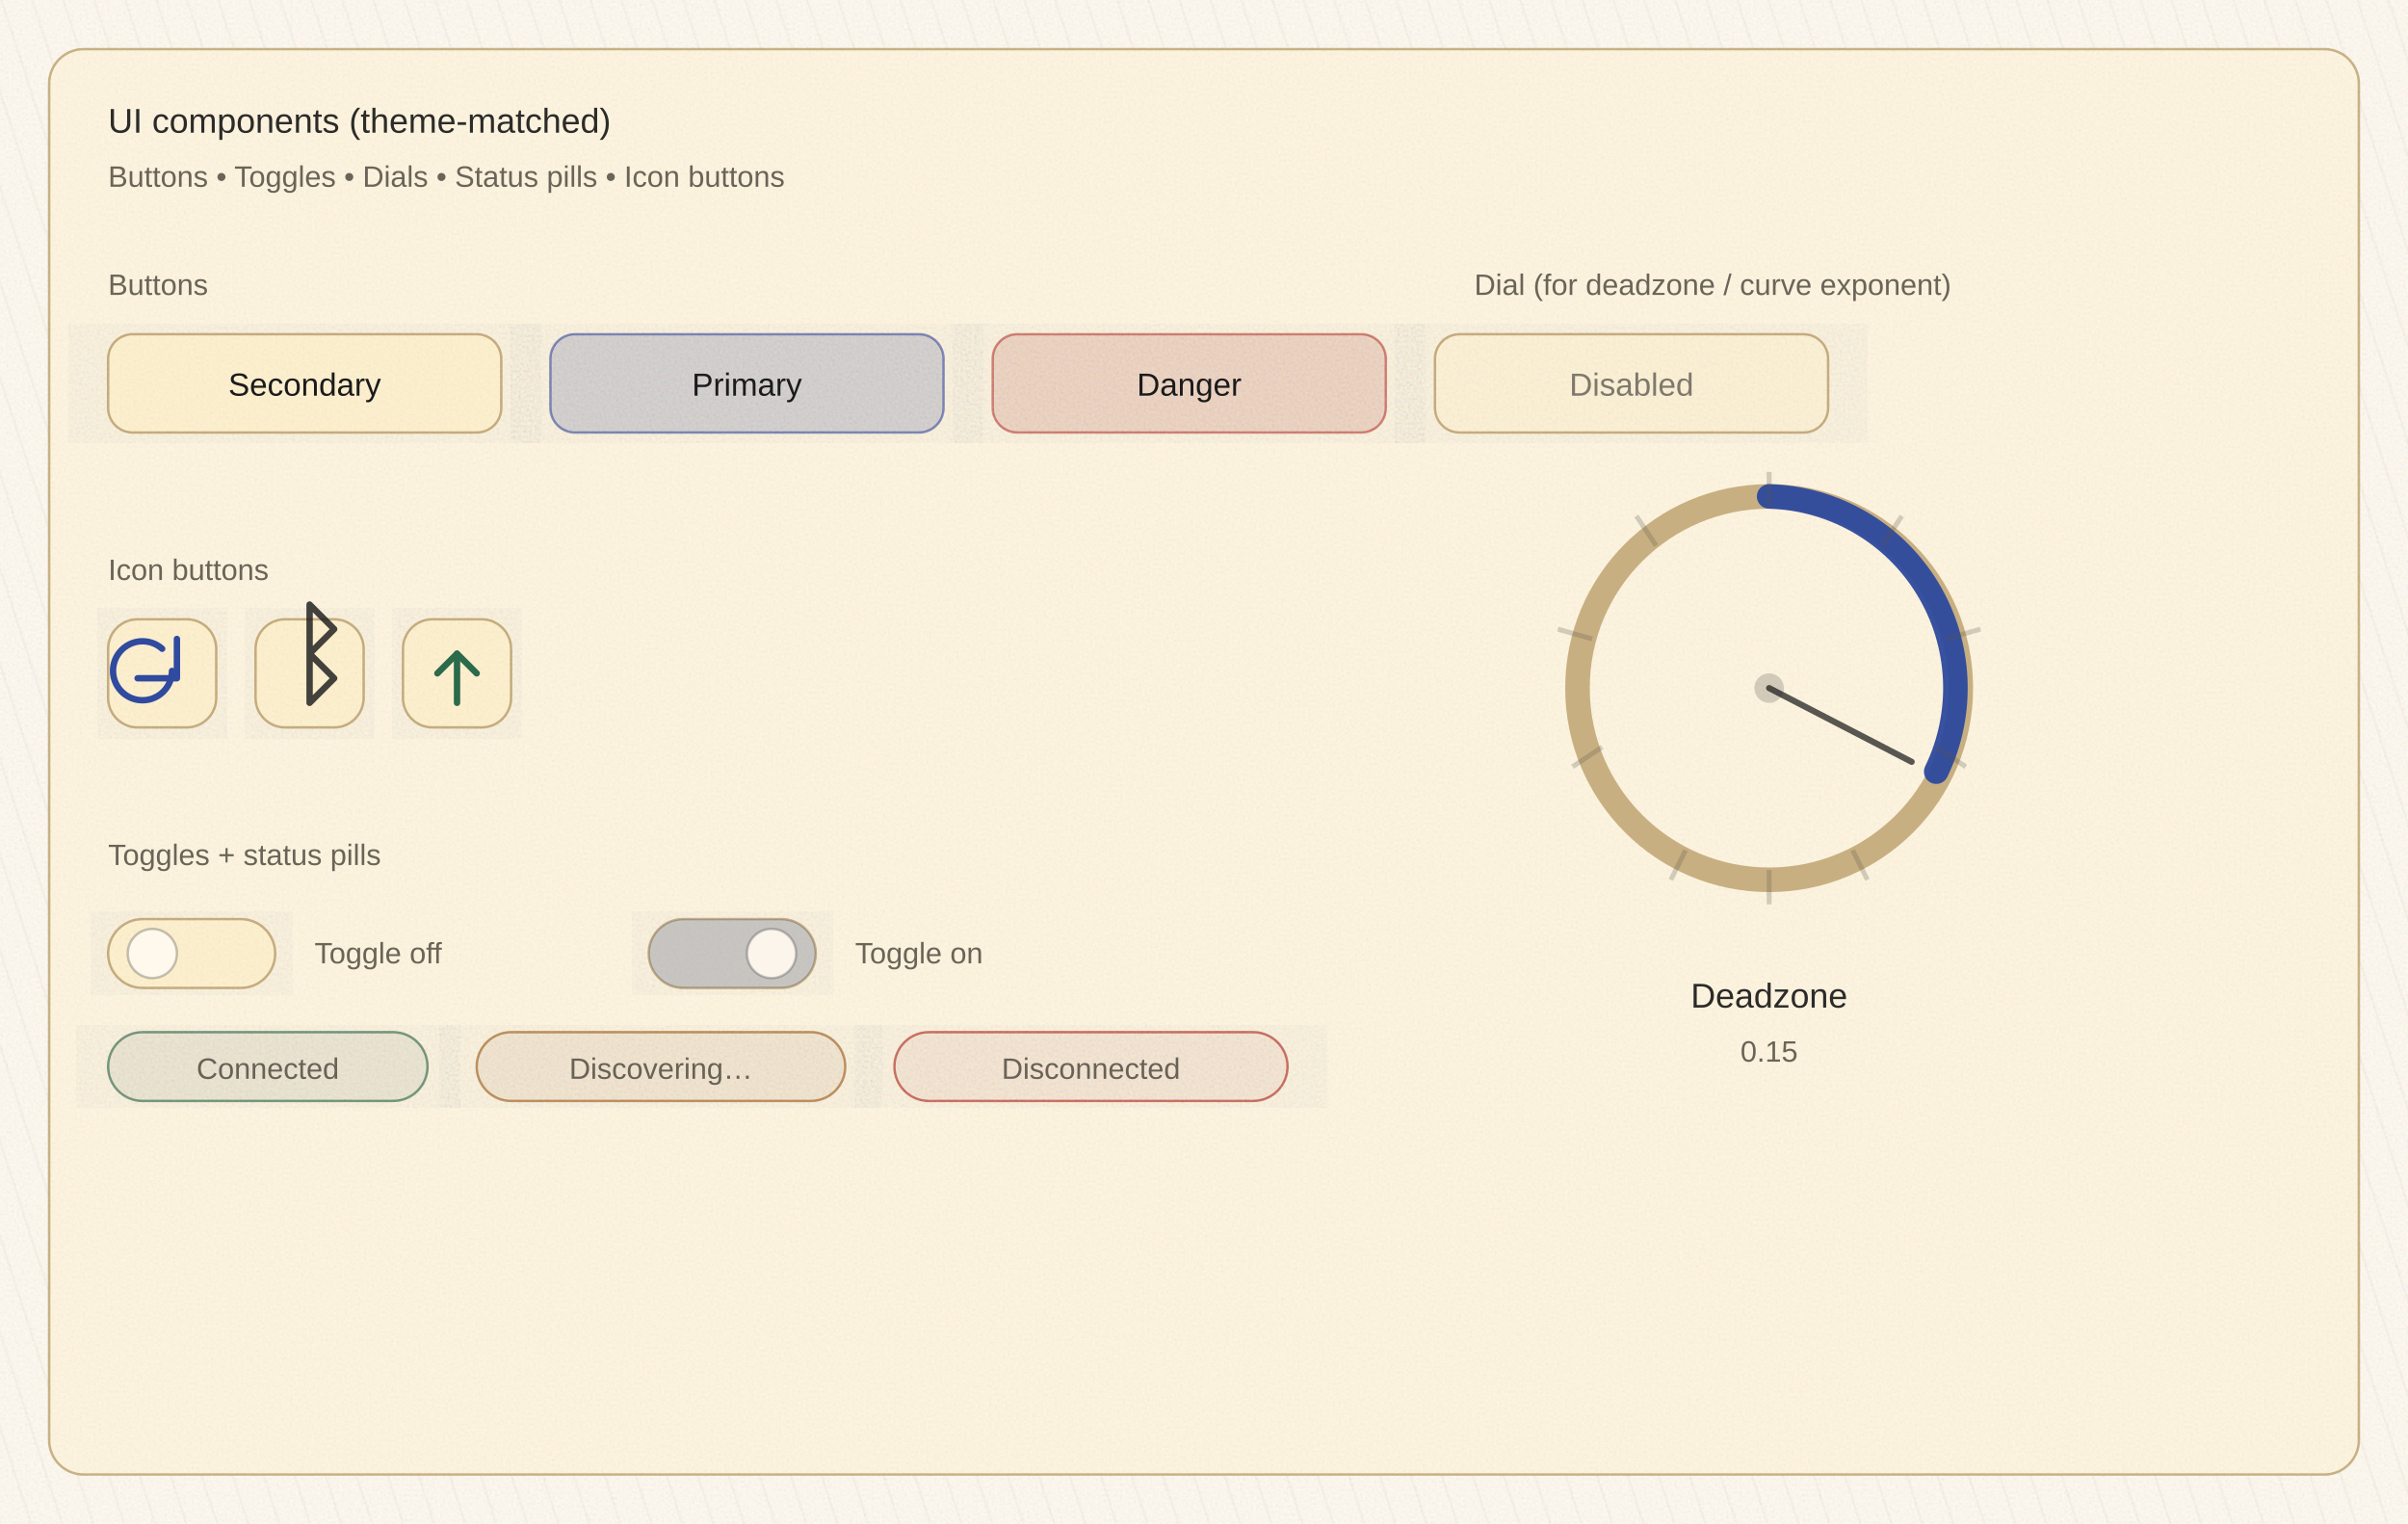
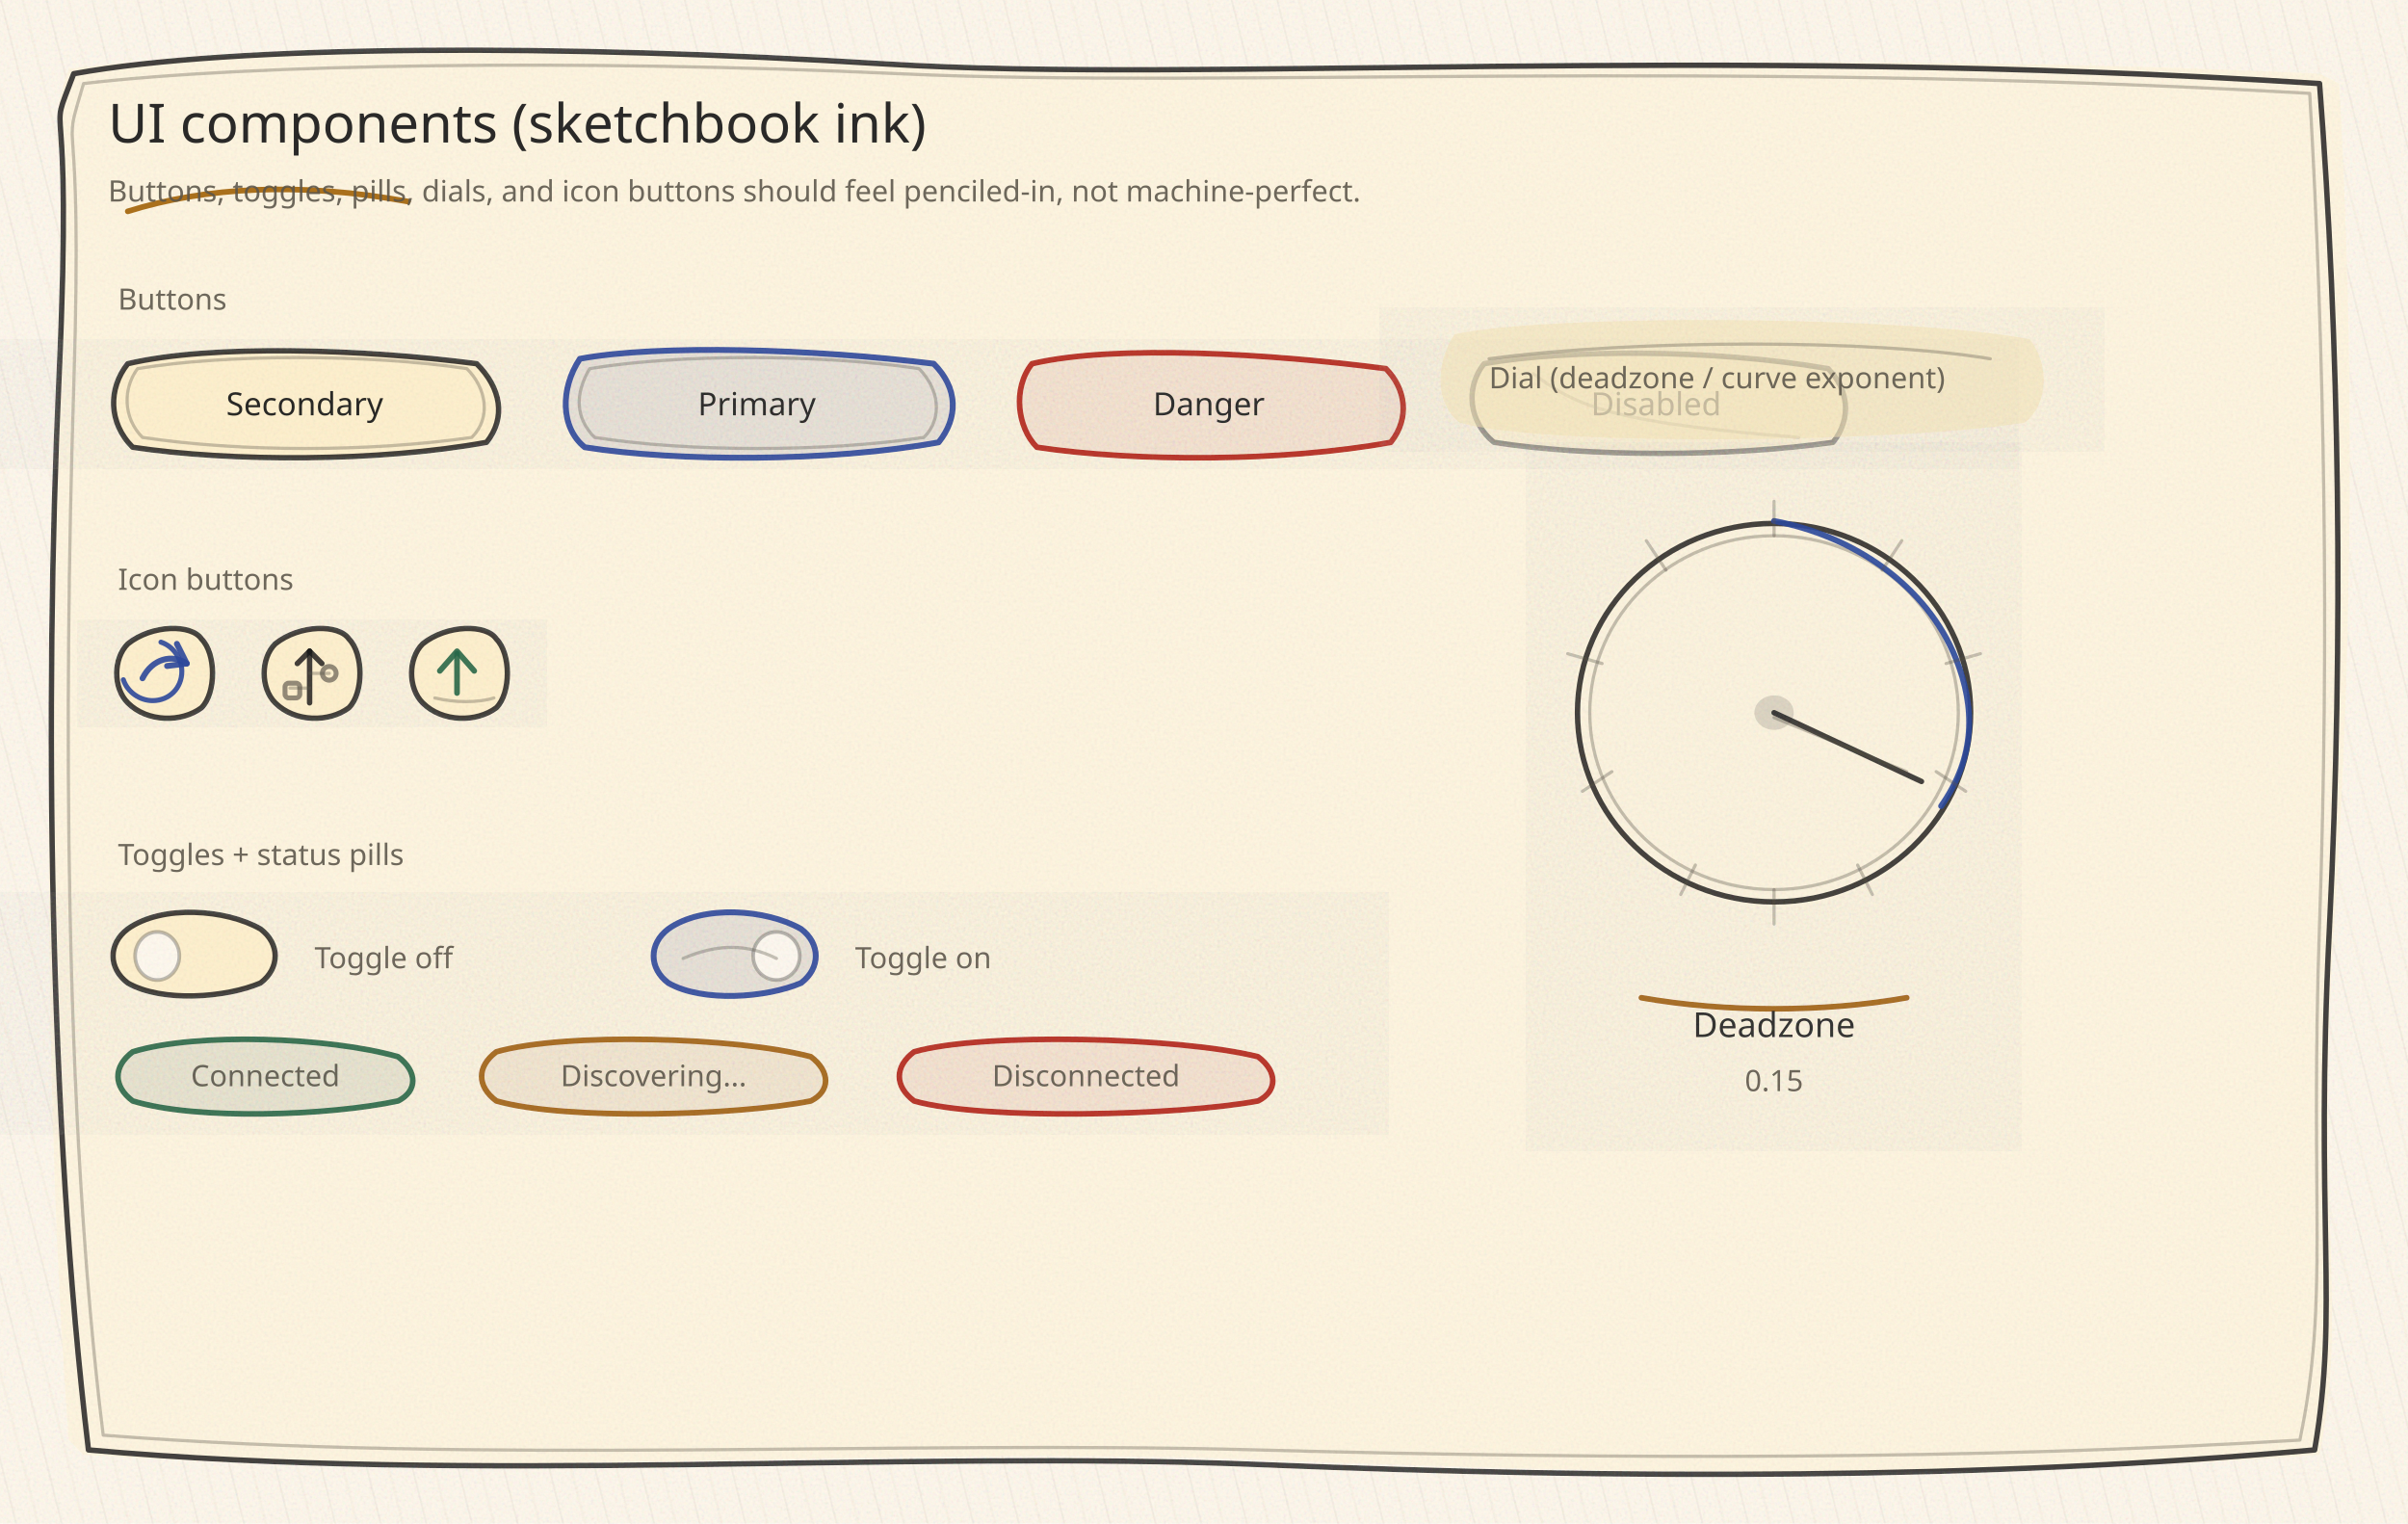
- <svg xmlns="http://www.w3.org/2000/svg" width="980" height="620" viewBox="0 0 980 620" role="img" aria-label="Themed UI components">
+ <svg xmlns="http://www.w3.org/2000/svg" width="980" height="620" viewBox="0 0 980 620" role="img" aria-label="Sketchbook-style UI components">
  <defs>
    <style>
-       .bg { fill: #fffaf0; }
-       .panel { fill: #fff6e1; stroke: #c6ad7d; stroke-opacity: 0.9; stroke-width: 1; }
-       .text { fill: #1b1b1b; fill-opacity: 0.92; font-family: Segoe UI, Arial, sans-serif; font-size: 14px; }
-       .muted { fill: #5b554a; fill-opacity: 0.9; font-family: Segoe UI, Arial, sans-serif; font-size: 12px; }
-       .stroke { stroke: #1b1b1b; stroke-opacity: 0.12; }
- 
-       .btn { fill: #fff2d0; stroke: #c6ad7d; stroke-opacity: 0.95; stroke-width: 1; }
-       .btnText { fill: #1b1b1b; font-family: Segoe UI, Arial, sans-serif; font-size: 13px; }
-       .btnAccent { fill: #2f4a9e; fill-opacity: 0.22; stroke: #2f4a9e; stroke-opacity: 0.6; stroke-width: 1; }
-       .btnDanger { fill: #b42318; fill-opacity: 0.18; stroke: #b42318; stroke-opacity: 0.55; stroke-width: 1; }
- 
-       .pill { fill: #fff2d0; stroke: #c6ad7d; stroke-opacity: 0.95; stroke-width: 1; }
-       .pillOk { fill: #2b6a4b; fill-opacity: 0.10; stroke: #2b6a4b; stroke-opacity: 0.65; }
-       .pillWarn { fill: #a16207; fill-opacity: 0.10; stroke: #a16207; stroke-opacity: 0.65; }
-       .pillBad { fill: #b42318; fill-opacity: 0.08; stroke: #b42318; stroke-opacity: 0.65; }
- 
-       .toggleTrack { fill: #fff2d0; stroke: #c6ad7d; stroke-opacity: 0.95; stroke-width: 1; }
-       .toggleOn { fill: #2f4a9e; fill-opacity: 0.25; }
-       .knob { fill: #fffaf0; fill-opacity: 0.92; stroke: #1b1b1b; stroke-opacity: 0.25; stroke-width: 1; }
- 
-       .dialRing { fill: none; stroke: #c6ad7d; stroke-opacity: 0.95; stroke-width: 10; }
-       .dialArc { fill: none; stroke: #2f4a9e; stroke-opacity: 0.95; stroke-width: 10; stroke-linecap: round; }
-       .dialTick { stroke: #5b554a; stroke-opacity: 0.25; stroke-width: 2; }
-       .dialNeedle { stroke: #1b1b1b; stroke-opacity: 0.72; stroke-width: 2.5; stroke-linecap: round; }
+       .bg { fill: #fff8ec; }
+       .ink { stroke: #1b1b1b; stroke-opacity: 0.82; stroke-width: 2.2; stroke-linecap: round; stroke-linejoin: round; fill: none; }
+       .ghost { stroke: #5b554a; stroke-opacity: 0.34; stroke-width: 1.3; stroke-linecap: round; stroke-linejoin: round; fill: none; }
+       .accent { stroke: #2f4a9e; stroke-opacity: 0.9; stroke-width: 2.4; stroke-linecap: round; stroke-linejoin: round; fill: none; }
+       .accentFill { fill: #2f4a9e; fill-opacity: 0.12; }
+       .success { stroke: #2b6a4b; stroke-opacity: 0.9; stroke-width: 2.3; stroke-linecap: round; stroke-linejoin: round; fill: none; }
+       .successFill { fill: #2b6a4b; fill-opacity: 0.12; }
+       .warn { stroke: #a16207; stroke-opacity: 0.9; stroke-width: 2.3; stroke-linecap: round; stroke-linejoin: round; fill: none; }
+       .warnFill { fill: #a16207; fill-opacity: 0.10; }
+       .danger { stroke: #b42318; stroke-opacity: 0.9; stroke-width: 2.3; stroke-linecap: round; stroke-linejoin: round; fill: none; }
+       .dangerFill { fill: #b42318; fill-opacity: 0.1; }
+       .panelFill { fill: #fff6e1; }
+       .buttonFill { fill: #fff1cf; }
+       .paperNote { fill: #f3e3b8; fill-opacity: 0.55; }
+       .title { fill: #1b1b1b; fill-opacity: 0.93; font-family: Segoe Print, Bradley Hand, Comic Sans MS, Segoe UI, sans-serif; font-size: 22px; }
+       .text { fill: #1b1b1b; fill-opacity: 0.9; font-family: Segoe Print, Bradley Hand, Comic Sans MS, Segoe UI, sans-serif; font-size: 14px; }
+       .muted { fill: #5b554a; fill-opacity: 0.88; font-family: Segoe Print, Bradley Hand, Comic Sans MS, Segoe UI, sans-serif; font-size: 12px; }
+       .btnText { fill: #1b1b1b; fill-opacity: 0.92; font-family: Segoe Print, Bradley Hand, Comic Sans MS, Segoe UI, sans-serif; font-size: 13px; }
    </style>
    <filter id="paperNoise" x="-10%" y="-10%" width="120%" height="120%">
-       <feTurbulence type="fractalNoise" baseFrequency="0.9" numOctaves="2" seed="23" result="n" />
-       <feColorMatrix type="matrix" values="         1 0 0 0 0         0 1 0 0 0         0 0 1 0 0         0 0 0 0.16 0" result="n2" />
-       <feBlend in="SourceGraphic" in2="n2" mode="multiply" />
+       <feTurbulence type="fractalNoise" baseFrequency="0.82" numOctaves="2" seed="17" result="noise" />
+       <feColorMatrix type="matrix" values="1 0 0 0 0 0 1 0 0 0 0 0 1 0 0 0 0 0 0.16 0" result="grain" />
+       <feBlend in="SourceGraphic" in2="grain" mode="multiply" />
    </filter>
-     <pattern id="hatch" patternUnits="userSpaceOnUse" width="12" height="12" patternTransform="rotate(-18)">
-       <line x1="0" y1="0" x2="0" y2="12" stroke="#5b554a" stroke-opacity="0.12" stroke-width="2" />
+     <pattern id="crosshatch" patternUnits="userSpaceOnUse" width="18" height="18" patternTransform="rotate(-14)">
+       <line x1="0" y1="0" x2="0" y2="18" stroke="#5b554a" stroke-opacity="0.12" stroke-width="1.5" />
+       <line x1="9" y1="0" x2="9" y2="18" stroke="#c6ad7d" stroke-opacity="0.12" stroke-width="1" />
    </pattern>
  </defs>
  <rect class="bg" x="0" y="0" width="980" height="620" />
-   <rect x="0" y="0" width="980" height="620" fill="url(#hatch)" opacity="0.35" />
-   <rect class="panel" x="20" y="20" width="940" height="580" rx="14" filter="url(#paperNoise)" />
-   <text class="text" x="44" y="54">UI components (theme-matched)</text>
-   <text class="muted" x="44" y="76">Buttons • Toggles • Dials • Status pills • Icon buttons</text>
-   <text class="muted" x="44" y="120">Buttons</text>
-   <g transform="translate(44,136)">
-     <rect class="btn" x="0" y="0" width="160" height="40" rx="10" filter="url(#paperNoise)" />
-     <text class="btnText" x="80" y="25" text-anchor="middle">Secondary</text>
-     <rect class="btnAccent" x="180" y="0" width="160" height="40" rx="10" filter="url(#paperNoise)" />
-     <text class="btnText" x="260" y="25" text-anchor="middle">Primary</text>
-     <rect class="btnDanger" x="360" y="0" width="160" height="40" rx="10" filter="url(#paperNoise)" />
-     <text class="btnText" x="440" y="25" text-anchor="middle">Danger</text>
-     <rect class="btn" x="540" y="0" width="160" height="40" rx="10" fill-opacity="0.55" filter="url(#paperNoise)" />
-     <text class="btnText" x="620" y="25" text-anchor="middle" fill-opacity="0.55">Disabled</text>
+   <rect x="0" y="0" width="980" height="620" fill="url(#crosshatch)" opacity="0.45" />
+   <g filter="url(#paperNoise)">
+     <path class="panelFill" d="M28 28 C 90 20, 220 18, 354 26 S 694 18, 944 30 L 952 34 C 958 140, 958 256, 950 376 S 956 532, 944 592 C 808 602, 662 600, 514 594 S 194 602, 34 592 L 28 586 C 18 454, 18 286, 24 154 S 18 58, 28 28 Z" />
+     <path class="ink" d="M30 30 C 96 18, 230 18, 360 26 S 694 18, 944 34 C 952 138, 954 258, 948 378 S 952 532, 942 590 C 808 602, 662 602, 514 596 S 192 604, 36 590 C 20 456, 18 286, 24 154 S 18 62, 30 30 Z" />
+     <path class="ghost" d="M34 34 C 102 26, 236 24, 366 30 S 696 24, 940 38 C 946 142, 948 260, 944 376 S 948 528, 936 586 C 804 594, 660 594, 512 590 S 196 596, 42 584 C 26 454, 26 286, 30 158 S 24 68, 34 34 Z" />
  </g>
-   <text class="muted" x="44" y="236">Icon buttons</text>
-   <g transform="translate(44,252)">
-     <rect class="btn" x="0" y="0" width="44" height="44" rx="12" filter="url(#paperNoise)" />
-     <path d="M22 12a12 12 0 1 0 4 9" fill="none" stroke="#2f4a9e" stroke-width="2.6" stroke-linecap="round" />
-     <path d="M28 8v16H12" fill="none" stroke="#2f4a9e" stroke-width="2.6" stroke-linecap="round" stroke-linejoin="round" />
-     <rect class="btn" x="60" y="0" width="44" height="44" rx="12" filter="url(#paperNoise)" />
-     <path d="M82 10v24l10-10-10-10 10-10-10-10z" fill="none" stroke="#1b1b1b" stroke-opacity="0.82" stroke-width="2.6" stroke-linecap="round" stroke-linejoin="round" />
-     <rect class="btn" x="120" y="0" width="44" height="44" rx="12" filter="url(#paperNoise)" />
-     <path d="M142 14v20" fill="none" stroke="#2b6a4b" stroke-width="2.6" stroke-linecap="round" />
-     <path d="M134 22l8-8 8 8" fill="none" stroke="#2b6a4b" stroke-width="2.6" stroke-linecap="round" stroke-linejoin="round" />
+   <path class="warn" d="M52 86c32-10 70-12 114-4" />
+   <text class="title" x="44" y="58">UI components (sketchbook ink)</text>
+   <text class="muted" x="44" y="82">Buttons, toggles, pills, dials, and icon buttons should feel penciled-in, not machine-perfect.</text>
+   <text class="muted" x="48" y="126">Buttons</text>
+   <g transform="translate(44,140)" filter="url(#paperNoise)">
+     <path class="buttonFill" d="M8 8 C 42 0, 104 2, 150 8 C 160 18, 162 30, 154 40 C 110 48, 50 48, 10 42 C 0 32, 0 18, 8 8 Z" />
+     <path class="ink" d="M8 8 C 42 0, 104 2, 150 8 C 160 18, 162 30, 154 40 C 110 48, 50 48, 10 42 C 0 32, 0 18, 8 8 Z" />
+     <path class="ghost" d="M12 10 C 48 4, 106 4, 146 10 C 154 18, 156 30, 148 38 C 106 44, 54 44, 14 38 C 6 30, 6 18, 12 10 Z" />
+     <text class="btnText" x="80" y="29" text-anchor="middle">Secondary</text>
+     <g transform="translate(182,0)">
+       <path class="accentFill" d="M10 6 C 42 0, 106 2, 154 8 C 164 18, 164 30, 156 40 C 112 48, 50 48, 12 42 C 2 34, 2 18, 10 6 Z" />
+       <path class="accent" d="M10 6 C 42 0, 106 2, 154 8 C 164 18, 164 30, 156 40 C 112 48, 50 48, 12 42 C 2 34, 2 18, 10 6 Z" />
+       <path class="ghost" d="M14 10 C 50 4, 108 4, 148 10 C 156 18, 158 30, 150 38 C 110 44, 54 44, 16 38 C 8 30, 8 20, 14 10 Z" />
+       <text class="btnText" x="82" y="29" text-anchor="middle">Primary</text>
+     </g>
+     <g transform="translate(366,0)">
+       <path class="dangerFill" d="M10 8 C 44 0, 108 4, 154 10 C 162 18, 164 30, 156 40 C 112 48, 52 48, 12 42 C 4 34, 2 18, 10 8 Z" />
+       <path class="danger" d="M10 8 C 44 0, 108 4, 154 10 C 162 18, 164 30, 156 40 C 112 48, 52 48, 12 42 C 4 34, 2 18, 10 8 Z" />
+       <text class="btnText" x="82" y="29" text-anchor="middle">Danger</text>
+     </g>
+     <g transform="translate(550,0)" opacity="0.56">
+       <path class="buttonFill" d="M10 8 C 44 2, 104 2, 150 10 C 158 18, 160 30, 152 40 C 110 46, 52 46, 14 40 C 4 32, 2 18, 10 8 Z" />
+       <path class="ink" d="M10 8 C 44 2, 104 2, 150 10 C 158 18, 160 30, 152 40 C 110 46, 52 46, 14 40 C 4 32, 2 18, 10 8 Z" />
+       <text class="btnText" x="80" y="29" text-anchor="middle">Disabled</text>
+       <path class="ghost" d="M30 12c18 14 34 20 108 26" />
+     </g>
  </g>
-   <text class="muted" x="44" y="352">Toggles + status pills</text>
-   <g transform="translate(44,368)">
-     <rect class="toggleTrack" x="0" y="6" width="68" height="28" rx="14" filter="url(#paperNoise)" />
-     <circle class="knob" cx="18" cy="20" r="10" fill-opacity="0.65" />
-     <text class="muted" x="84" y="24">Toggle off</text>
-     <rect class="toggleTrack" x="220" y="6" width="68" height="28" rx="14" filter="url(#paperNoise)" />
-     <rect class="toggleOn" x="220" y="6" width="68" height="28" rx="14" fill-opacity="0.45" />
-     <circle class="knob" cx="270" cy="20" r="10" />
-     <text class="muted" x="304" y="24">Toggle on</text>
-     <rect class="pillOk" x="0" y="52" width="130" height="28" rx="14" filter="url(#paperNoise)" />
-     <text class="muted" x="65" y="71" text-anchor="middle" fill="#1b1b1b" fill-opacity="0.88">Connected</text>
-     <rect class="pillWarn" x="150" y="52" width="150" height="28" rx="14" filter="url(#paperNoise)" />
-     <text class="muted" x="225" y="71" text-anchor="middle" fill="#1b1b1b" fill-opacity="0.88">Discovering…</text>
-     <rect class="pillBad" x="320" y="52" width="160" height="28" rx="14" filter="url(#paperNoise)" />
-     <text class="muted" x="400" y="71" text-anchor="middle" fill="#1b1b1b" fill-opacity="0.88">Disconnected</text>
+   <text class="muted" x="48" y="240">Icon buttons</text>
+   <g transform="translate(44,252)" filter="url(#paperNoise)">
+     <g>
+       <path class="buttonFill" d="M8 10 C 18 2, 34 2, 38 8 C 44 14, 44 30, 38 36 C 30 42, 16 42, 8 34 C 2 28, 2 16, 8 10 Z" />
+       <path class="ink" d="M8 10 C 18 2, 34 2, 38 8 C 44 14, 44 30, 38 36 C 30 42, 16 42, 8 34 C 2 28, 2 16, 8 10 Z" />
+       <path class="accent" d="M14 24c4-8 12-10 18-6" />
+       <path class="accent" d="M30 18c6 2 10 8 10 14 0 8-6 14-14 14-6 0-12-4-14-10" transform="translate(-4,-6) scale(0.85)" />
+       <path class="accent" d="M28 10l4 8-8 1" />
+     </g>
+     <g transform="translate(60,0)">
+       <path class="buttonFill" d="M8 10 C 18 2, 34 2, 38 8 C 44 14, 44 30, 38 36 C 30 42, 16 42, 8 34 C 2 28, 2 16, 8 10 Z" />
+       <path class="ink" d="M8 10 C 18 2, 34 2, 38 8 C 44 14, 44 30, 38 36 C 30 42, 16 42, 8 34 C 2 28, 2 16, 8 10 Z" />
+       <path class="ink" d="M22 34V13" />
+       <path class="ink" d="M22 13l-5 5" />
+       <path class="ink" d="M22 13l5 5" />
+       <path class="ghost" d="M22 22h8" />
+       <path class="ghost" d="M22 28h-8" />
+       <circle cx="30" cy="22" r="2.8" fill="none" stroke="#5b554a" stroke-opacity="0.65" stroke-width="2" />
+       <rect x="12" y="26" width="6" height="6" rx="1.5" fill="none" stroke="#5b554a" stroke-opacity="0.65" stroke-width="2" />
+     </g>
+     <g transform="translate(120,0)">
+       <path class="buttonFill" d="M8 10 C 18 2, 34 2, 38 8 C 44 14, 44 30, 38 36 C 30 42, 16 42, 8 34 C 2 28, 2 16, 8 10 Z" />
+       <path class="ink" d="M8 10 C 18 2, 34 2, 38 8 C 44 14, 44 30, 38 36 C 30 42, 16 42, 8 34 C 2 28, 2 16, 8 10 Z" />
+       <path class="success" d="M22 30V14" />
+       <path class="success" d="M15 21l7-8 7 8" />
+       <path class="ghost" d="M13 32c8 2 18 2 24 0" />
+     </g>
  </g>
-   <text class="muted" x="600" y="120">Dial (for deadzone / curve exponent)</text>
-   <g transform="translate(600,160)">
-     <circle cx="120" cy="120" r="78" class="dialRing" />
-     <path class="dialArc" d="M120 42 A78 78 0 0 1 188 154" />
-     <g class="dialTick">
-       <path d="M120 32v14" />
-       <path d="M174 50l-8 12" />
-       <path d="M206 96l-14 4" />
-       <path d="M200 152l-12-8" />
-       <path d="M160 198l-6-12" />
-       <path d="M120 208v-14" />
-       <path d="M80 198l6-12" />
-       <path d="M40 152l12-8" />
-       <path d="M34 96l14 4" />
-       <path d="M66 50l8 12" />
+   <text class="muted" x="48" y="352">Toggles + status pills</text>
+   <g transform="translate(44,366)" filter="url(#paperNoise)">
+     <g>
+       <path class="buttonFill" d="M8 12 C 22 2, 48 4, 62 12 C 70 18, 70 28, 62 34 C 48 40, 22 42, 8 34 C 0 28, 0 18, 8 12 Z" />
+       <path class="ink" d="M8 12 C 22 2, 48 4, 62 12 C 70 18, 70 28, 62 34 C 48 40, 22 42, 8 34 C 0 28, 0 18, 8 12 Z" />
+       <ellipse cx="20" cy="23" rx="9" ry="9.8" fill="#fffaf0" fill-opacity="0.96" stroke="#1b1b1b" stroke-opacity="0.28" stroke-width="1.5" />
+       <text class="muted" x="84" y="28">Toggle off</text>
    </g>
-     <path class="dialNeedle" d="M120 120 L 178 150" />
-     <circle cx="120" cy="120" r="6" fill="#1b1b1b" fill-opacity="0.18" />
-     <text class="text" x="120" y="250" text-anchor="middle">Deadzone</text>
-     <text class="muted" x="120" y="272" text-anchor="middle">0.15</text>
+     <g transform="translate(220,0)">
+       <path class="accentFill" d="M8 12 C 22 2, 48 4, 62 12 C 70 18, 70 28, 62 34 C 48 40, 22 42, 8 34 C 0 28, 0 18, 8 12 Z" />
+       <path class="accent" d="M8 12 C 22 2, 48 4, 62 12 C 70 18, 70 28, 62 34 C 48 40, 22 42, 8 34 C 0 28, 0 18, 8 12 Z" />
+       <ellipse cx="52" cy="23" rx="9.5" ry="9.8" fill="#fffaf0" fill-opacity="0.96" stroke="#1b1b1b" stroke-opacity="0.3" stroke-width="1.5" />
+       <path class="ghost" d="M14 24c14-6 26-6 38 0" />
+       <text class="muted" x="84" y="28">Toggle on</text>
+     </g>
+     <g transform="translate(0,54)">
+       <path class="successFill" d="M10 8 C 36 0, 90 2, 118 10 C 126 16, 126 24, 118 28 C 90 34, 36 36, 10 28 C 2 22, 2 14, 10 8 Z" />
+       <path class="success" d="M10 8 C 36 0, 90 2, 118 10 C 126 16, 126 24, 118 28 C 90 34, 36 36, 10 28 C 2 22, 2 14, 10 8 Z" />
+       <text class="muted" x="64" y="22" text-anchor="middle" fill="#1b1b1b" fill-opacity="0.9">Connected</text>
+     </g>
+     <g transform="translate(148,54)">
+       <path class="warnFill" d="M10 8 C 38 0, 108 2, 138 10 C 146 16, 146 24, 138 28 C 108 34, 38 36, 10 28 C 2 22, 2 14, 10 8 Z" />
+       <path class="warn" d="M10 8 C 38 0, 108 2, 138 10 C 146 16, 146 24, 138 28 C 108 34, 38 36, 10 28 C 2 22, 2 14, 10 8 Z" />
+       <text class="muted" x="74" y="22" text-anchor="middle" fill="#1b1b1b" fill-opacity="0.9">Discovering...</text>
+     </g>
+     <g transform="translate(318,54)">
+       <path class="dangerFill" d="M10 8 C 38 0, 118 2, 150 10 C 158 16, 158 24, 150 28 C 118 34, 38 36, 10 28 C 2 22, 2 14, 10 8 Z" />
+       <path class="danger" d="M10 8 C 38 0, 118 2, 150 10 C 158 16, 158 24, 150 28 C 118 34, 38 36, 10 28 C 2 22, 2 14, 10 8 Z" />
+       <text class="muted" x="80" y="22" text-anchor="middle" fill="#1b1b1b" fill-opacity="0.9">Disconnected</text>
+     </g>
+   </g>
+   <g transform="translate(582,126)">
+     <path class="paperNote" d="M10 10 C 46 2, 190 2, 244 12 C 252 22, 252 38, 242 46 C 192 54, 48 56, 12 46 C 2 38, 2 22, 10 10 Z" filter="url(#paperNoise)" />
+     <path class="ghost" d="M24 20c60-8 156-8 204 0" />
+     <text class="muted" x="24" y="32">Dial (deadzone / curve exponent)</text>
+   </g>
+   <g transform="translate(602,170)" filter="url(#paperNoise)">
+     <ellipse cx="120" cy="120" rx="82" ry="79" fill="#fff6e1" fill-opacity="0.45" />
+     <ellipse cx="120" cy="120" rx="80" ry="77" class="ink" />
+     <ellipse cx="120" cy="120" rx="75" ry="72" class="ghost" />
+     <path class="accent" d="M120 42 C 152 48, 182 68, 194 98 C 202 118, 202 138, 188 158" />
+     <g class="ghost">
+       <path d="M120 34v14" />
+       <path d="M172 50l-8 12" />
+       <path d="M204 96l-14 4" />
+       <path d="M198 152l-12-8" />
+       <path d="M160 194l-6-12" />
+       <path d="M120 206v-14" />
+       <path d="M82 194l6-12" />
+       <path d="M42 152l12-8" />
+       <path d="M36 96l14 4" />
+       <path d="M68 50l8 12" />
+     </g>
+     <path class="ink" d="M120 120 L 180 148" />
+     <path class="ghost" d="M120 122 L 174 144" />
+     <ellipse cx="120" cy="120" rx="8" ry="7" fill="#1b1b1b" fill-opacity="0.14" />
+     <path class="warn" d="M66 236c34 6 74 6 108 0" />
+     <text class="text" x="120" y="252" text-anchor="middle">Deadzone</text>
+     <text class="muted" x="120" y="274" text-anchor="middle">0.15</text>
  </g>
</svg>
